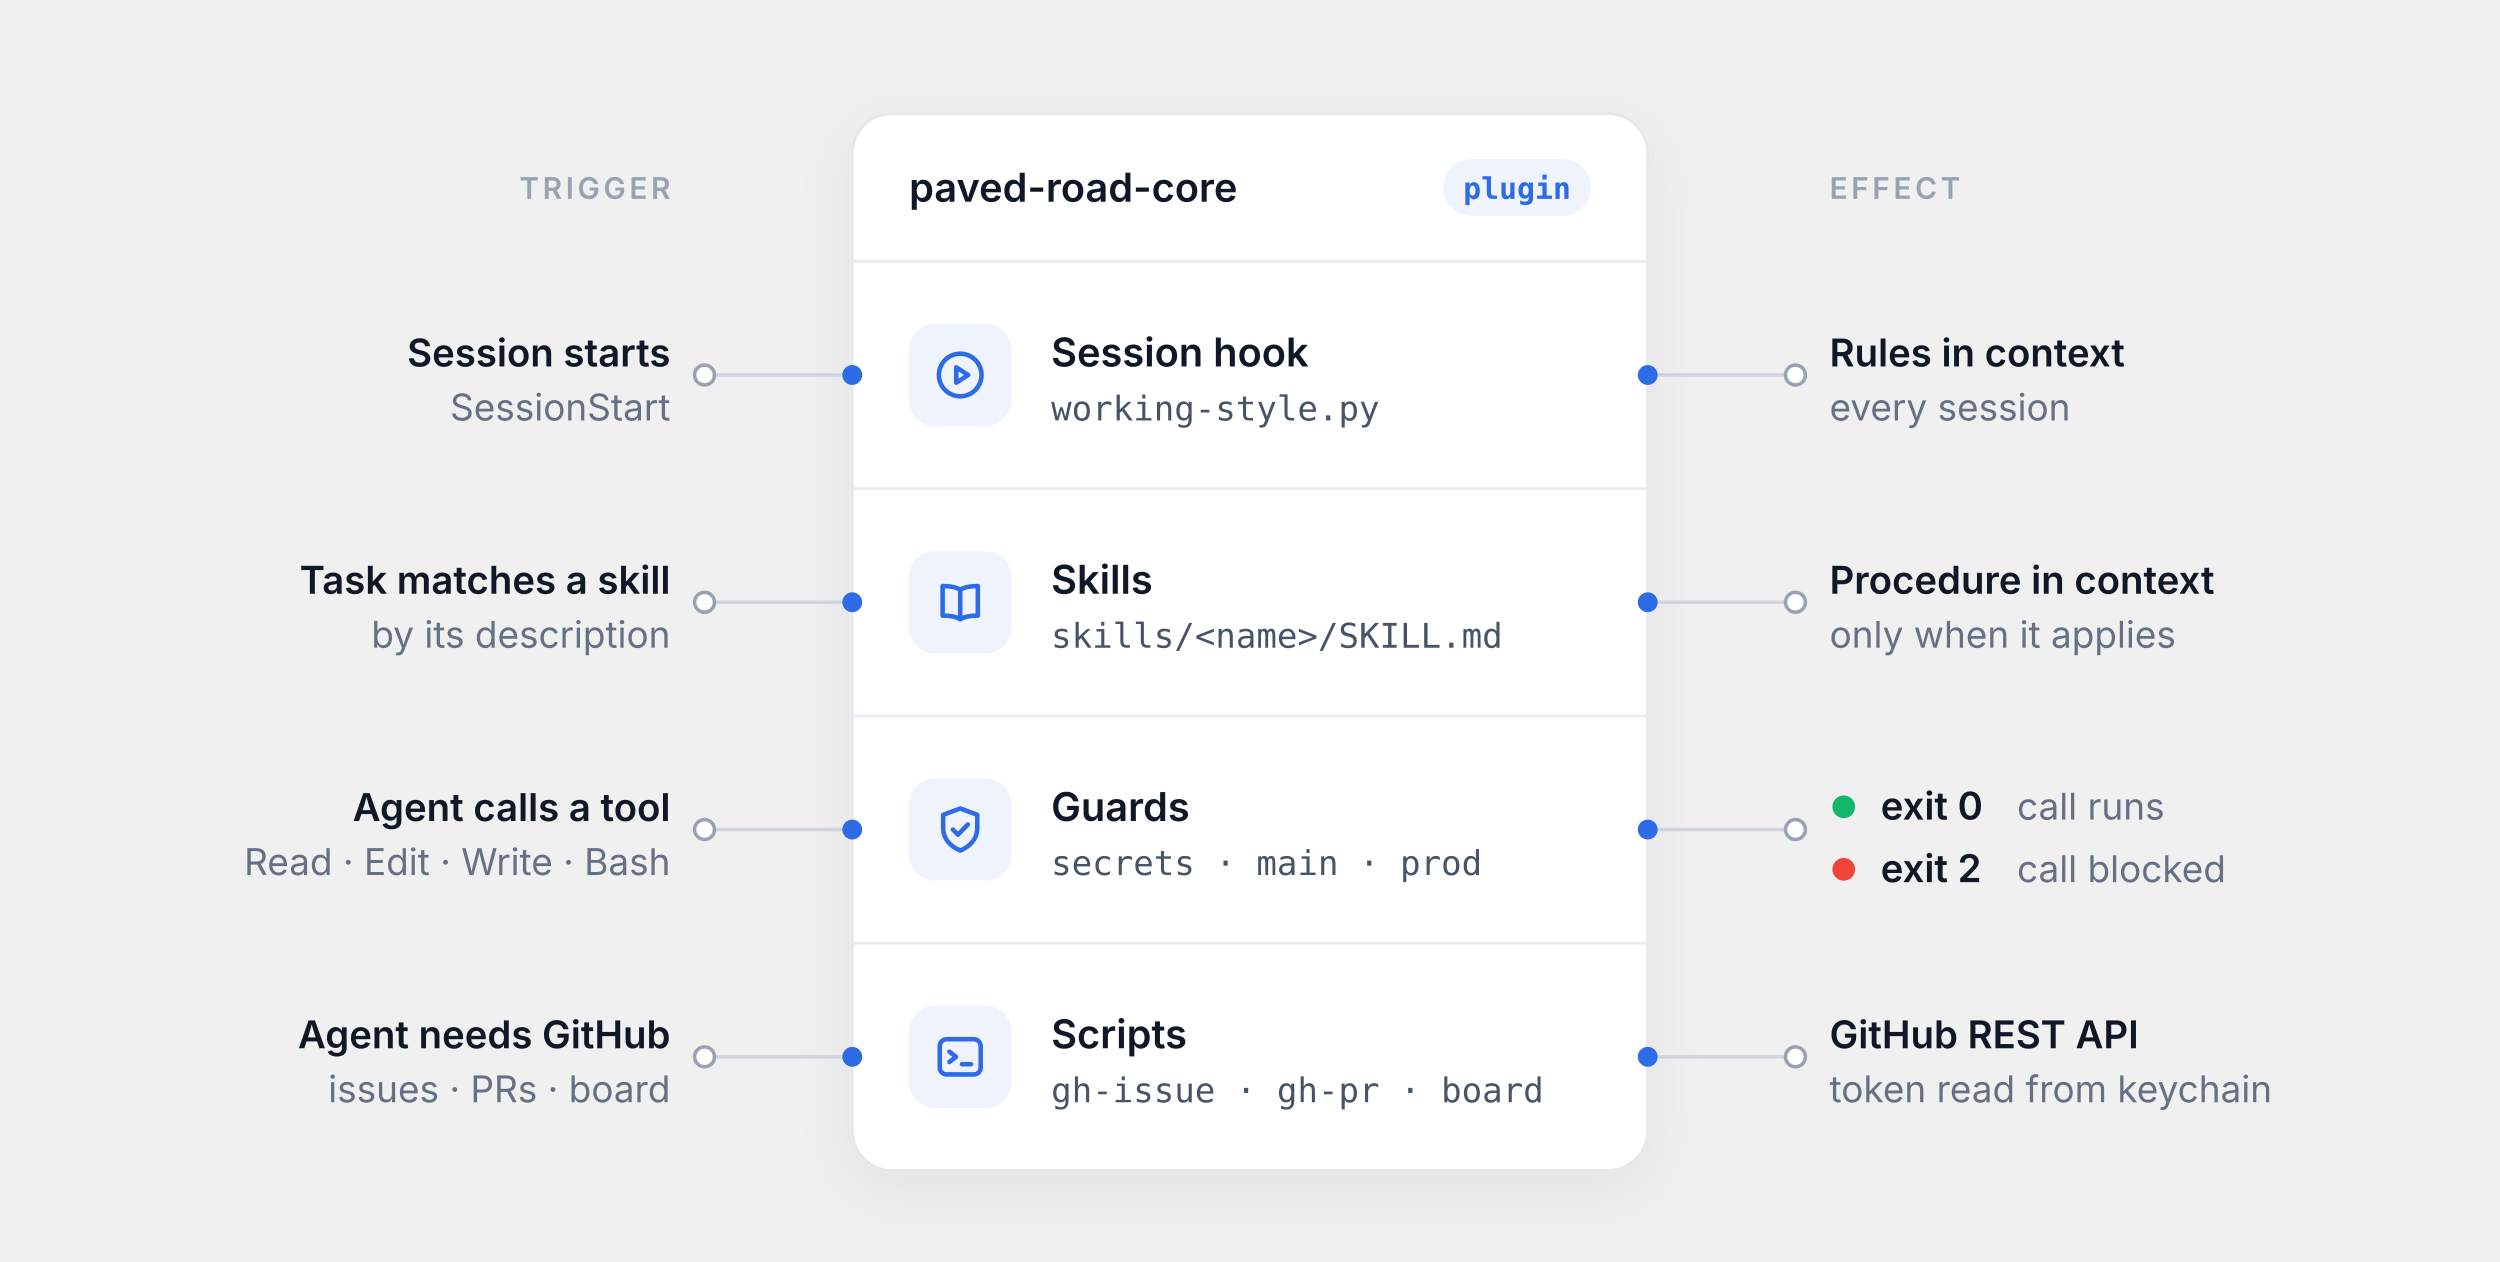
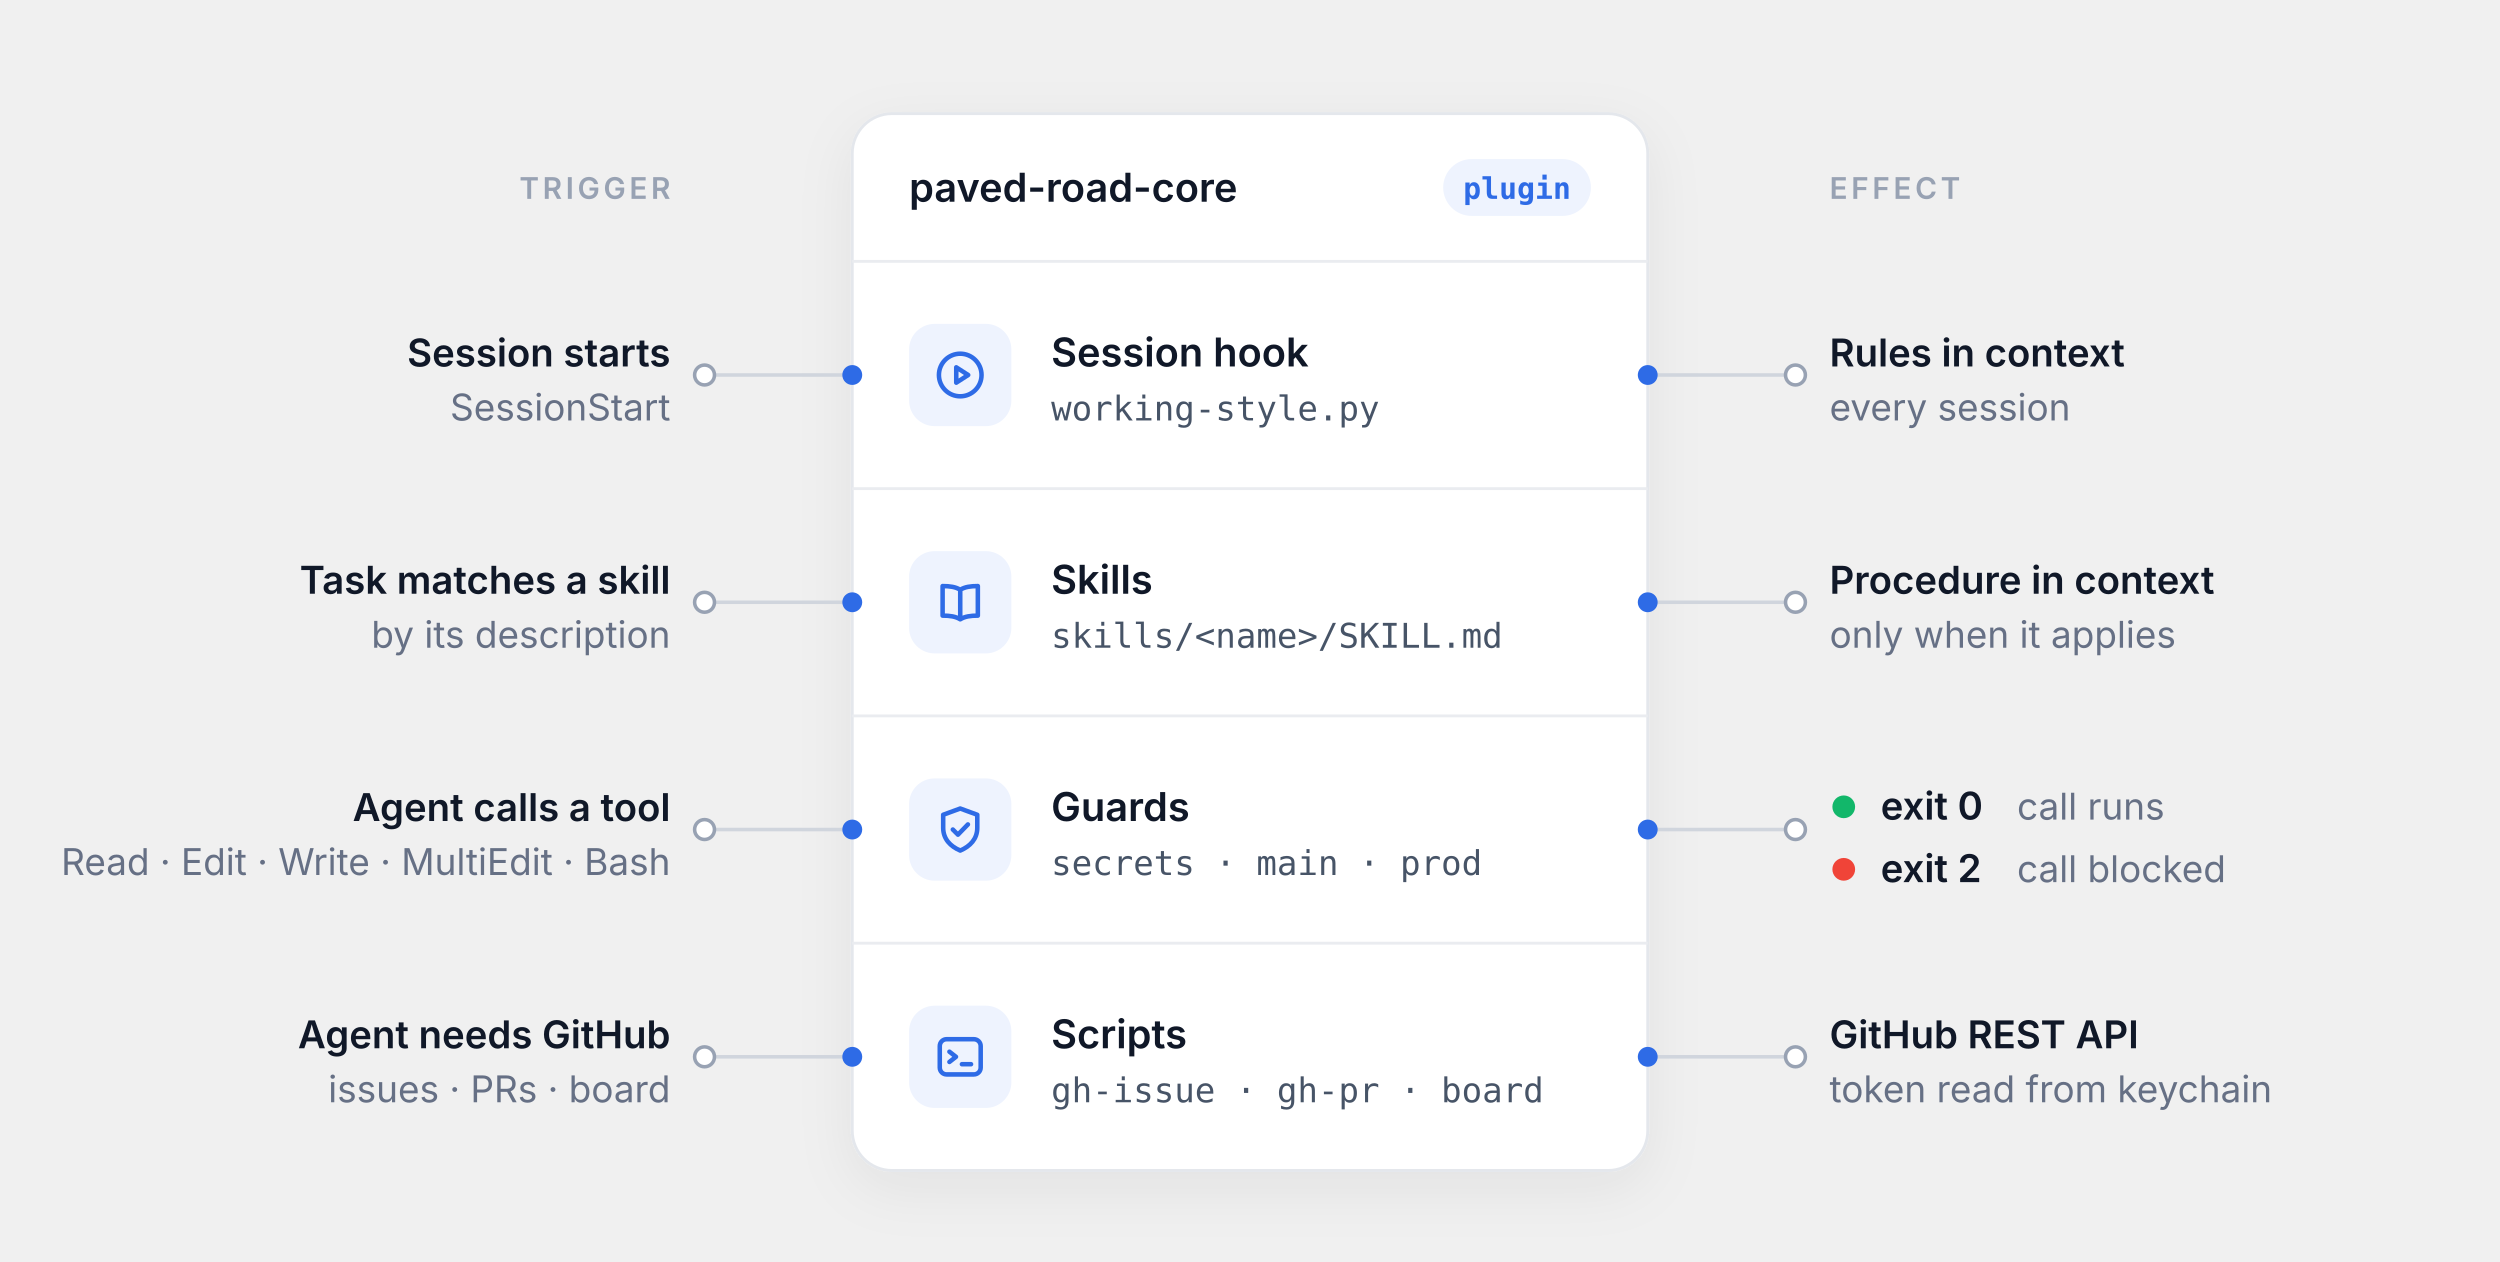
<svg xmlns="http://www.w3.org/2000/svg" viewBox="0 0 880 444" width="880" height="444" role="img" aria-label="How paved-road-core plugs into a Claude Code session">
  <style>
  .card{fill:#FFFFFF;stroke:#E4E7EC}
  .hair{stroke:#EAECF0;stroke-width:1}
  .tile{fill:#EEF3FE}
  .ico{fill:none;stroke:#2E6BE6;stroke-width:1.6;stroke-linecap:round;stroke-linejoin:round}
  .wire{fill:none;stroke:#D0D5DD;stroke-width:1.25}
  .chev{fill:none;stroke:#98A2B3;stroke-width:1.5;stroke-linecap:round;stroke-linejoin:round}
  .pin{fill:#FFFFFF;stroke:#98A2B3;stroke-width:1.25}
  .pina{fill:#2E6BE6}
  .t{fill:#101828;font:600 14px Inter,-apple-system,BlinkMacSystemFont,'Segoe UI',Helvetica,Arial,sans-serif}
  .tc{fill:#101828;font:600 13.5px Inter,-apple-system,BlinkMacSystemFont,'Segoe UI',Helvetica,Arial,sans-serif}
  .c{fill:#667085;font:13px Inter,-apple-system,BlinkMacSystemFont,'Segoe UI',Helvetica,Arial,sans-serif}
  .m{fill:#475467;font:12px 'JetBrains Mono',ui-monospace,SFMono-Regular,Menlo,Consolas,monospace}
  .eb{fill:#98A2B3;font:600 10.5px Inter,-apple-system,BlinkMacSystemFont,'Segoe UI',Helvetica,Arial,sans-serif;letter-spacing:.12em}
  .eba{fill:#2E6BE6;font:600 10.5px Inter,-apple-system,BlinkMacSystemFont,'Segoe UI',Helvetica,Arial,sans-serif;letter-spacing:.12em}
  .tag{fill:#EEF3FE}.tagt{fill:#2E6BE6;font:600 10.5px 'JetBrains Mono',ui-monospace,SFMono-Regular,Menlo,Consolas,monospace}
  .ok{fill:#12B76A}.no{fill:#F04438}
  .okb{fill:#ECFDF3;stroke:#ABEFC6}.nob{fill:#FEF3F2;stroke:#FECDCA}
  .halo{fill:#EEF3FE}.node{fill:#2E6BE6}.nodet{fill:#FFFFFF;font:600 12px Inter,-apple-system,BlinkMacSystemFont,'Segoe UI',Helvetica,Arial,sans-serif}
  .nodep{fill:#FFFFFF;stroke:#2E6BE6;stroke-width:1.5}.nodept{fill:#2E6BE6;font:600 12px Inter,-apple-system,BlinkMacSystemFont,'Segoe UI',Helvetica,Arial,sans-serif}
  .track{fill:none;stroke:#E4E7EC;stroke-width:2}
</style>
  <defs>
    <filter id="sh" x="-40%" y="-40%" width="180%" height="200%">
      <feDropShadow dx="0" dy="1" stdDeviation="1" flood-color="#101828" flood-opacity=".05" />
      <feDropShadow dx="0" dy="6" stdDeviation="10" flood-color="#101828" flood-opacity=".06" />
    </filter>
  </defs>
  <rect class="card" filter="url(#sh)" x="300" y="40" width="280" height="372" rx="14" />
  <text class="eb" x="236" y="70.0" text-anchor="end">TRIGGER</text>
  <text class="t" x="320" y="71.0">paved-road-core</text>
  <rect class="tag" x="508" y="56.0" width="52" height="20" rx="10" />
  <text class="tagt" x="534" y="70.0" text-anchor="middle">plugin</text>
  <text class="eb" x="644" y="70.0">EFFECT</text>
  <path class="hair" d="M300 92H580" />
  <rect class="tile" x="320" y="114.0" width="36" height="36" rx="9" />
  <g class="ico" transform="translate(328.0 122.0)">
    <circle cx="10" cy="10" r="7.5" />
    <path d="M8.6 7.3 12.8 10l-4.2 2.7z" />
  </g>
  <text class="t" x="370" y="129.0">Session hook</text>
  <text class="m" x="370" y="148.0">working-style.py</text>
  <text class="tc" x="236" y="129.0" text-anchor="end">Session starts</text>
  <text class="c" x="236" y="148.0" text-anchor="end">SessionStart</text>
  <path class="wire" d="M248 132.0H300" />
  <circle class="pin" cx="248" cy="132.0" r="3.5" />
  <circle class="pina" cx="300" cy="132.0" r="3.5" />
  <path class="wire" d="M580 132.0H632" />
  <circle class="pina" cx="580" cy="132.0" r="3.5" />
  <circle class="pin" cx="632" cy="132.0" r="3.5" />
  <text class="tc" x="644" y="129.0">Rules in context</text>
  <text class="c" x="644" y="148.0">every session</text>
  <path class="hair" d="M300 172H580" />
  <rect class="tile" x="320" y="194.0" width="36" height="36" rx="9" />
  <g class="ico" transform="translate(328.0 202.0)">
    <path d="M10 5.6C8.4 4.6 6.4 4.3 3.8 4.3v10.4c2.6 0 4.6.3 6.2 1.3 1.6-1 3.6-1.3 6.2-1.3V4.3c-2.6 0-4.6.3-6.2 1.3zM10 5.6V16" />
  </g>
  <text class="t" x="370" y="209.0">Skills</text>
  <text class="m" x="370" y="228.0">skills/&lt;name&gt;/SKILL.md</text>
  <text class="tc" x="236" y="209.0" text-anchor="end">Task matches a skill</text>
  <text class="c" x="236" y="228.0" text-anchor="end">by its description</text>
  <path class="wire" d="M248 212.0H300" />
  <circle class="pin" cx="248" cy="212.0" r="3.5" />
  <circle class="pina" cx="300" cy="212.0" r="3.5" />
  <path class="wire" d="M580 212.0H632" />
  <circle class="pina" cx="580" cy="212.0" r="3.5" />
  <circle class="pin" cx="632" cy="212.0" r="3.5" />
  <text class="tc" x="644" y="209.0">Procedure in context</text>
  <text class="c" x="644" y="228.0">only when it applies</text>
  <path class="hair" d="M300 252H580" />
  <rect class="tile" x="320" y="274.0" width="36" height="36" rx="9" />
  <g class="ico" transform="translate(328.0 282.0)">
    <path d="M10 2.6 16 4.8v4.6c0 3.9-2.5 6.5-6 8-3.5-1.5-6-4.1-6-8V4.8z" />
    <path d="m7.4 10 1.8 1.8 3.5-3.6" />
  </g>
  <text class="t" x="370" y="289.0">Guards</text>
  <text class="m" x="370" y="308.0">secrets · main · prod</text>
  <text class="tc" x="236" y="289.0" text-anchor="end">Agent calls a tool</text>
-   <text class="c" x="236" y="308.0" text-anchor="end">Read · Edit · Write · Bash</text>
+   <text class="c" x="236" y="308.0" text-anchor="end">Read · Edit · Write · MultiEdit · Bash</text>
  <path class="wire" d="M248 292.0H300" />
  <circle class="pin" cx="248" cy="292.0" r="3.5" />
  <circle class="pina" cx="300" cy="292.0" r="3.5" />
  <path class="wire" d="M580 292.0H632" />
  <circle class="pina" cx="580" cy="292.0" r="3.5" />
  <circle class="pin" cx="632" cy="292.0" r="3.5" />
  <circle class="ok" cx="649" cy="284.0" r="4" />
  <text class="tc" x="662" y="288.5">exit 0</text>
  <text class="c" x="710" y="288.5">call runs</text>
  <circle class="no" cx="649" cy="306.0" r="4" />
  <text class="tc" x="662" y="310.5">exit 2</text>
  <text class="c" x="710" y="310.5">call blocked</text>
  <path class="hair" d="M300 332H580" />
  <rect class="tile" x="320" y="354.0" width="36" height="36" rx="9" />
  <g class="ico" transform="translate(328.0 362.0)">
    <rect x="2.8" y="3.8" width="14.4" height="12.4" rx="2.4" />
    <path d="m6.2 8.2 2.3 1.8-2.3 1.8M10.6 12.6h3.2" />
  </g>
  <text class="t" x="370" y="369.0">Scripts</text>
  <text class="m" x="370" y="388.0">gh-issue · gh-pr · board</text>
  <text class="tc" x="236" y="369.0" text-anchor="end">Agent needs GitHub</text>
  <text class="c" x="236" y="388.0" text-anchor="end">issues · PRs · board</text>
  <path class="wire" d="M248 372.0H300" />
  <circle class="pin" cx="248" cy="372.0" r="3.5" />
  <circle class="pina" cx="300" cy="372.0" r="3.5" />
  <path class="wire" d="M580 372.0H632" />
  <circle class="pina" cx="580" cy="372.0" r="3.5" />
  <circle class="pin" cx="632" cy="372.0" r="3.5" />
  <text class="tc" x="644" y="369.0">GitHub REST API</text>
  <text class="c" x="644" y="388.0">token read from keychain</text>
</svg>
